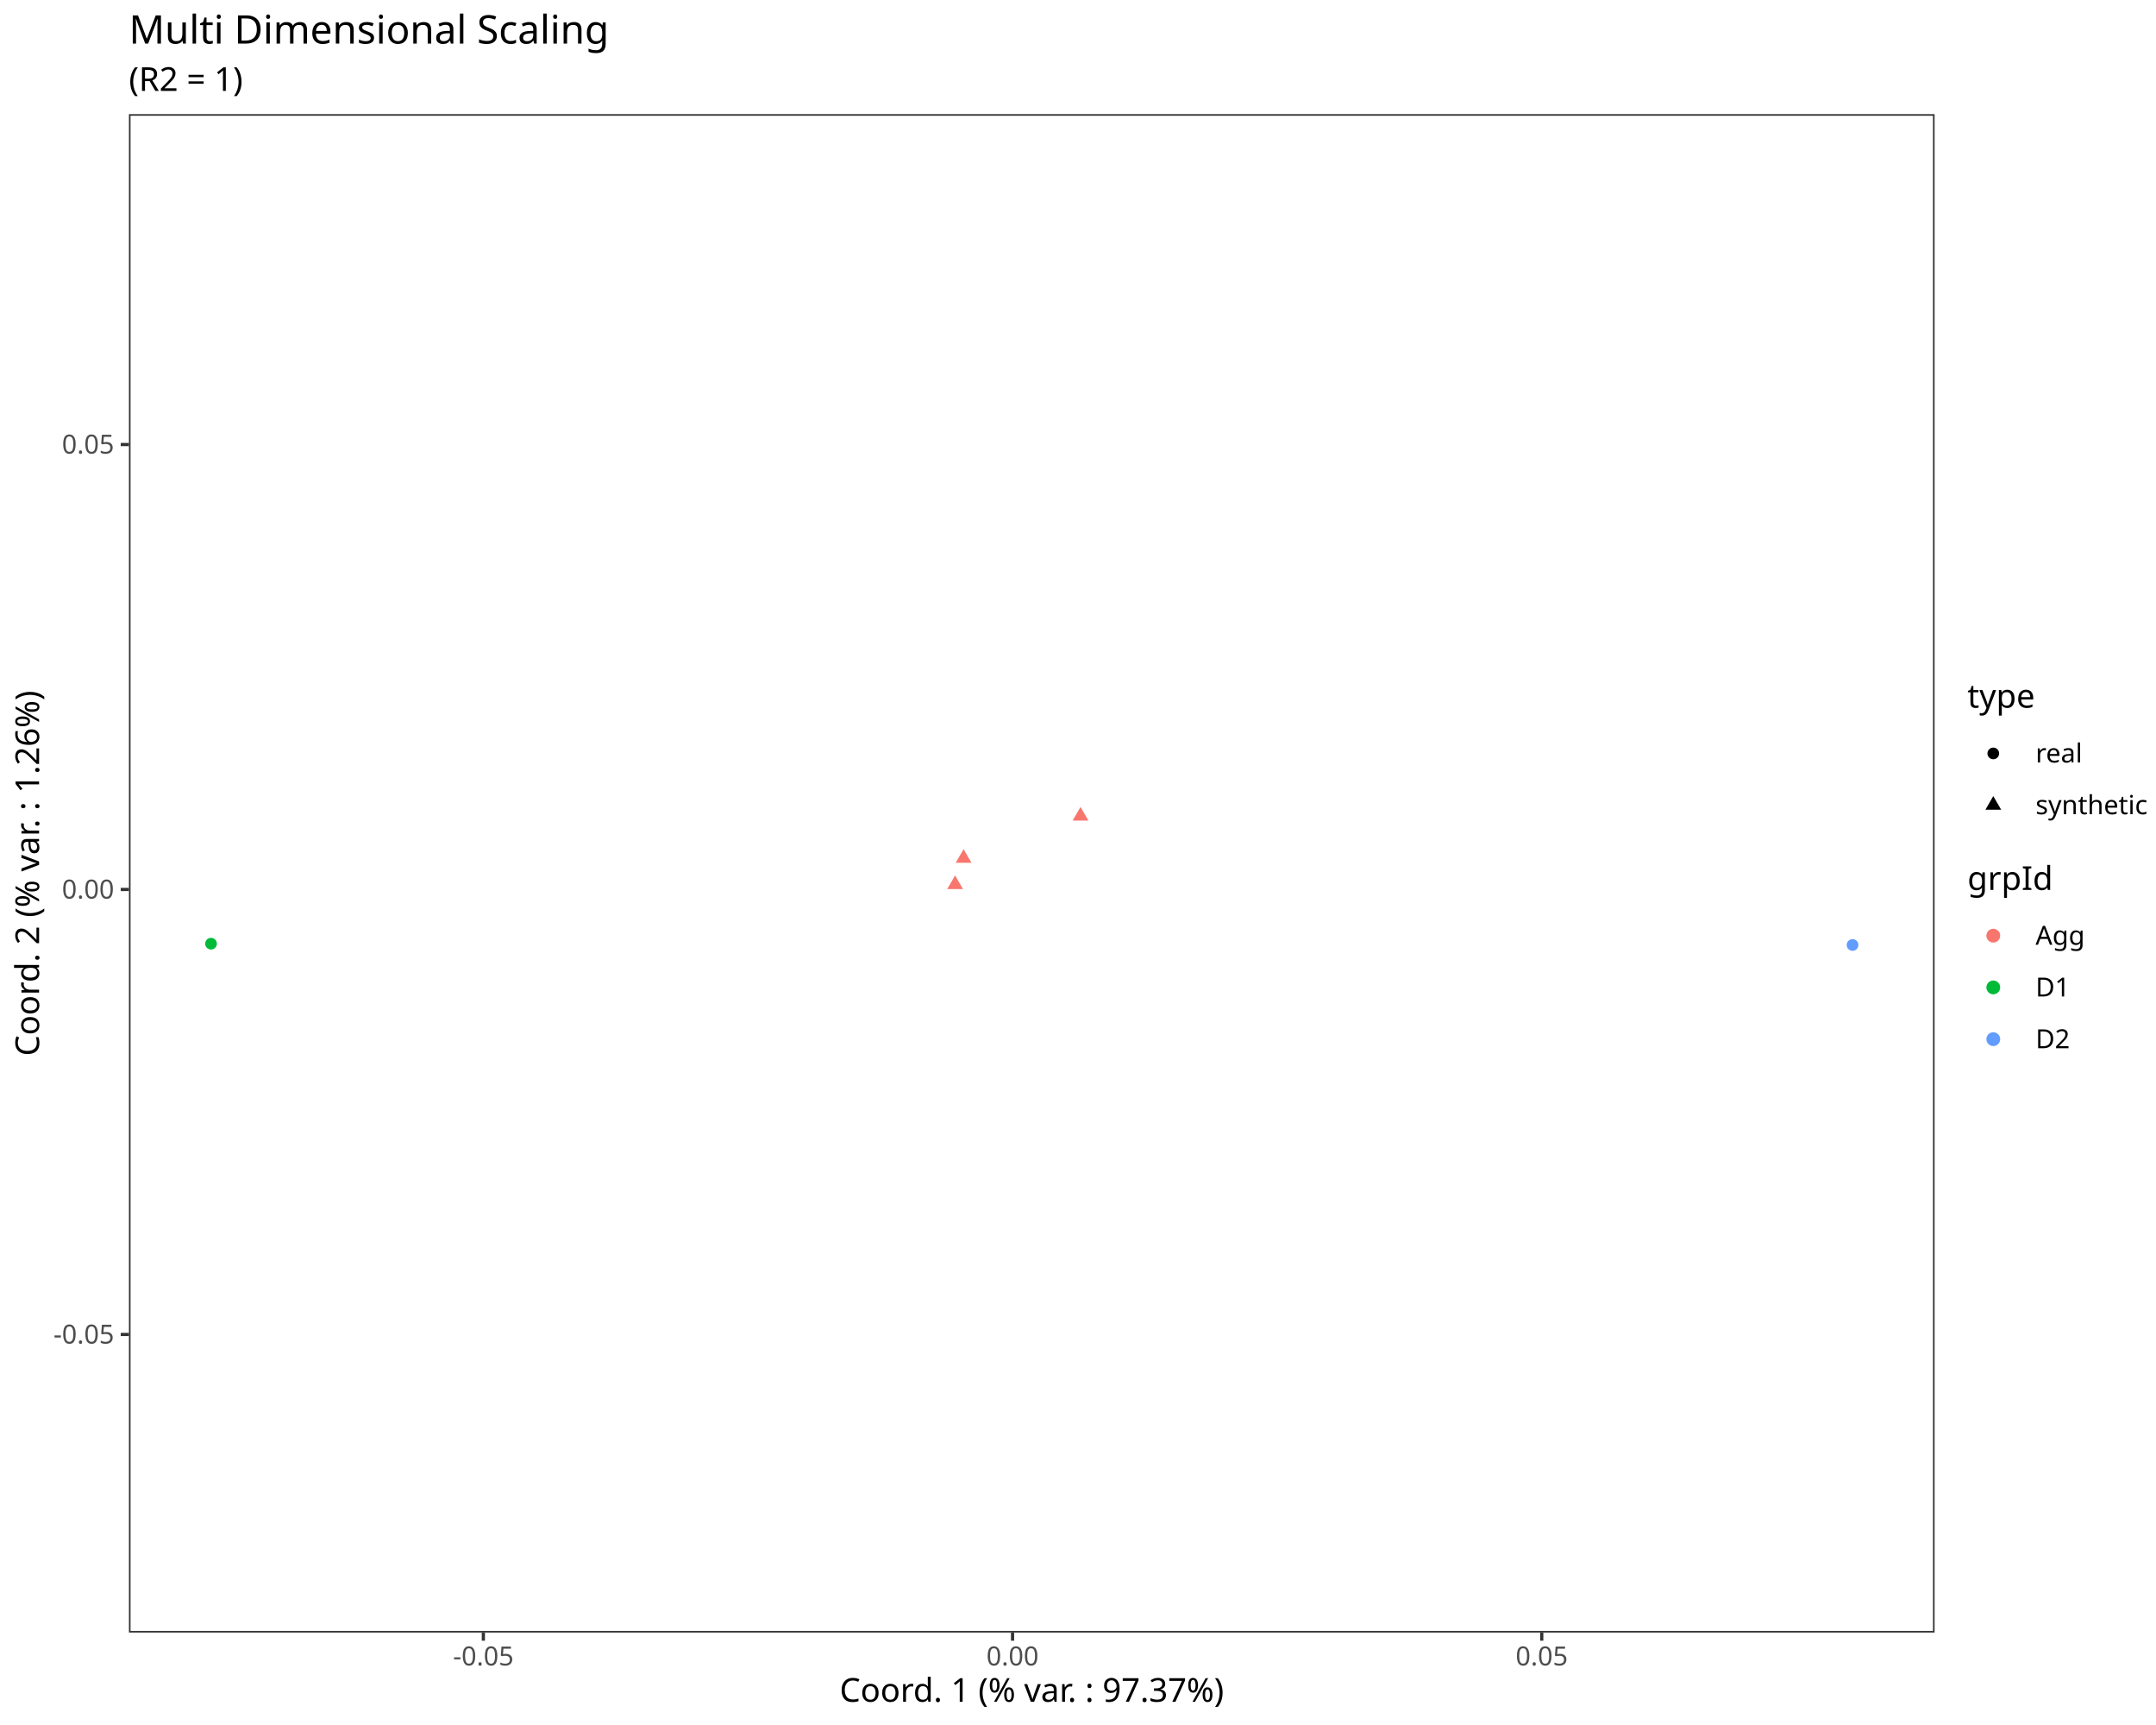
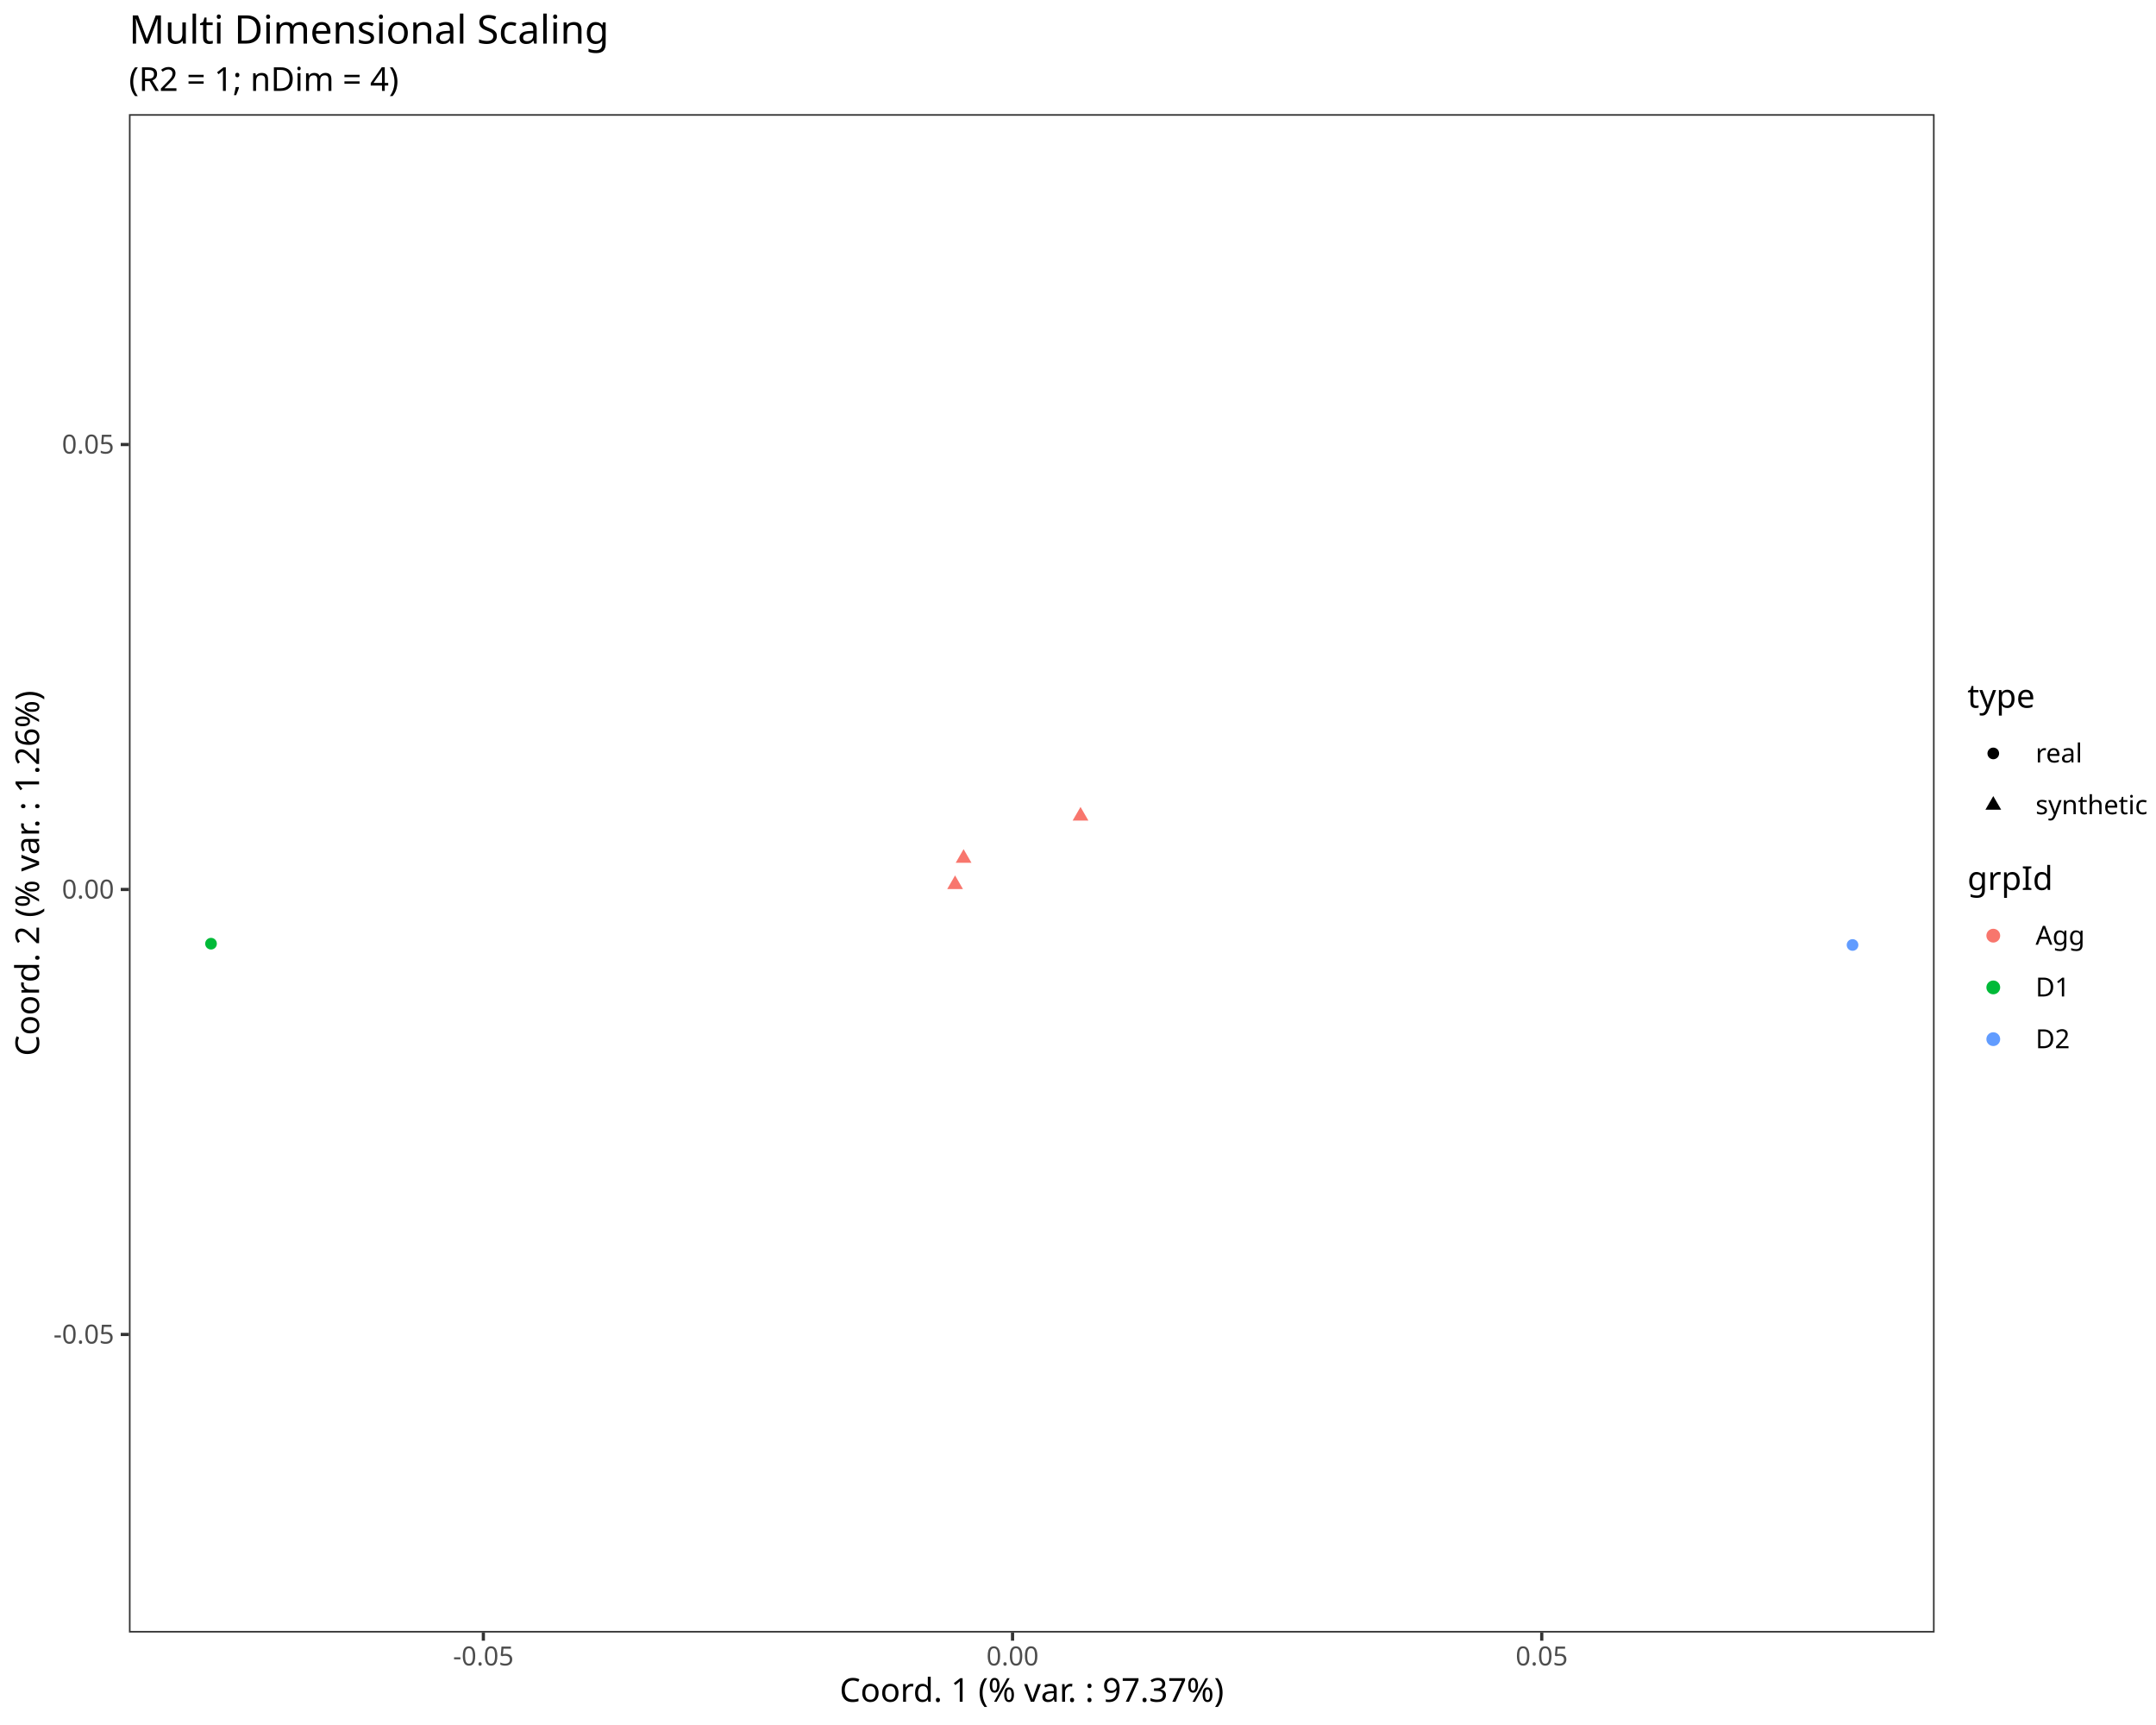
<svg xmlns="http://www.w3.org/2000/svg" class="svglite" data-engine-version="2.0" width="720.00pt" height="576.00pt" viewBox="0 0 720.00 576.00">
  <defs>
    <style type="text/css">
    .svglite line, .svglite polyline, .svglite polygon, .svglite path, .svglite rect, .svglite circle {
      fill: none;
      stroke: #000000;
      stroke-linecap: round;
      stroke-linejoin: round;
      stroke-miterlimit: 10.00;
    }
  </style>
  </defs>
  <rect width="100%" height="100%" style="stroke: none; fill: #FFFFFF;" />
  <defs>
    <clipPath id="cpMC4wMHw3MjAuMDB8MC4wMHw1NzYuMDA=">
      <rect x="0.00" y="0.00" width="720.00" height="576.00" />
    </clipPath>
  </defs>
  <g clip-path="url(#cpMC4wMHw3MjAuMDB8MC4wMHw1NzYuMDA=)">
    <rect x="0.00" y="0.00" width="720.00" height="576.00" style="stroke-width: 1.07; stroke: #FFFFFF; fill: #FFFFFF;" />
  </g>
  <defs>
    <clipPath id="cpNDMuMDZ8NjQ2LjA3fDM4LjEyfDU0NS4xMQ==">
      <rect x="43.06" y="38.12" width="603.00" height="507.00" />
    </clipPath>
  </defs>
  <g clip-path="url(#cpNDMuMDZ8NjQ2LjA3fDM4LjEyfDU0NS4xMQ==)">
    <rect x="43.06" y="38.12" width="603.00" height="507.00" style="stroke-width: 1.07; stroke: none; fill: #FFFFFF;" />
    <circle cx="70.47" cy="315.11" r="1.95" style="stroke-width: 0.71; stroke: none; fill: #00BA38;" />
    <circle cx="618.66" cy="315.54" r="1.95" style="stroke-width: 0.71; stroke: none; fill: #619CFF;" />
    <polygon points="318.95,292.31 321.58,296.87 316.32,296.87 " style="stroke-width: 0.71; stroke: none; fill: #F8766D;" />
    <polygon points="321.79,283.54 324.43,288.10 319.16,288.10 " style="stroke-width: 0.71; stroke: none; fill: #F8766D;" />
    <polygon points="360.84,269.44 363.47,274.00 358.21,274.00 " style="stroke-width: 0.71; stroke: none; fill: #F8766D;" />
    <rect x="43.06" y="38.12" width="603.00" height="507.00" style="stroke-width: 1.07; stroke: #333333;" />
  </g>
  <g clip-path="url(#cpMC4wMHw3MjAuMDB8MC4wMHw1NzYuMDA=)">
    <text x="38.13" y="448.63" text-anchor="end" style="font-size: 8.80px; fill: #4D4D4D; font-family: sans;" textLength="20.06px" lengthAdjust="spacingAndGlyphs">-0.05</text>
    <text x="38.13" y="300.04" text-anchor="end" style="font-size: 8.80px; fill: #4D4D4D; font-family: sans;" textLength="17.13px" lengthAdjust="spacingAndGlyphs">0.00</text>
    <text x="38.13" y="151.45" text-anchor="end" style="font-size: 8.80px; fill: #4D4D4D; font-family: sans;" textLength="17.13px" lengthAdjust="spacingAndGlyphs">0.05</text>
    <polyline points="40.32,445.60 43.06,445.60 " style="stroke-width: 1.07; stroke: #333333; stroke-linecap: butt;" />
    <polyline points="40.32,297.01 43.06,297.01 " style="stroke-width: 1.07; stroke: #333333; stroke-linecap: butt;" />
    <polyline points="40.32,148.43 43.06,148.43 " style="stroke-width: 1.07; stroke: #333333; stroke-linecap: butt;" />
    <polyline points="161.42,547.85 161.42,545.11 " style="stroke-width: 1.07; stroke: #333333; stroke-linecap: butt;" />
    <polyline points="338.14,547.85 338.14,545.11 " style="stroke-width: 1.07; stroke: #333333; stroke-linecap: butt;" />
    <polyline points="514.87,547.85 514.87,545.11 " style="stroke-width: 1.07; stroke: #333333; stroke-linecap: butt;" />
    <text x="161.42" y="556.10" text-anchor="middle" style="font-size: 8.80px; fill: #4D4D4D; font-family: sans;" textLength="20.06px" lengthAdjust="spacingAndGlyphs">-0.05</text>
    <text x="338.14" y="556.10" text-anchor="middle" style="font-size: 8.80px; fill: #4D4D4D; font-family: sans;" textLength="17.13px" lengthAdjust="spacingAndGlyphs">0.00</text>
    <text x="514.87" y="556.10" text-anchor="middle" style="font-size: 8.80px; fill: #4D4D4D; font-family: sans;" textLength="17.13px" lengthAdjust="spacingAndGlyphs">0.05</text>
    <text x="344.56" y="568.24" text-anchor="middle" style="font-size: 11.00px; font-family: sans;" textLength="130.23px" lengthAdjust="spacingAndGlyphs">Coord. 1 (% var. : 97.37%)</text>
    <text transform="translate(13.05,291.61) rotate(-90)" text-anchor="middle" style="font-size: 11.00px; font-family: sans;" textLength="124.11px" lengthAdjust="spacingAndGlyphs">Coord. 2 (% var. : 1.26%)</text>
    <rect x="657.02" y="227.60" width="57.50" height="49.89" style="stroke-width: 1.07; stroke: none; fill: #FFFFFF;" />
    <text x="657.02" y="236.31" style="font-size: 11.00px; font-family: sans;" textLength="20.80px" lengthAdjust="spacingAndGlyphs">type</text>
    <rect x="657.02" y="242.94" width="17.28" height="17.28" style="stroke-width: 1.07; stroke: none; fill: #FFFFFF;" />
    <circle cx="665.66" cy="251.58" r="1.95" style="stroke-width: 0.71; stroke: none; fill: #000000;" />
    <rect x="657.02" y="260.22" width="17.28" height="17.28" style="stroke-width: 1.07; stroke: none; fill: #FFFFFF;" />
    <polygon points="665.66,265.82 668.30,270.38 663.03,270.38 " style="stroke-width: 0.71; stroke: none; fill: #000000;" />
    <text x="679.78" y="254.60" style="font-size: 8.80px; font-family: sans;" textLength="14.67px" lengthAdjust="spacingAndGlyphs">real</text>
    <text x="679.78" y="271.88" style="font-size: 8.80px; font-family: sans;" textLength="34.74px" lengthAdjust="spacingAndGlyphs">synthetic</text>
    <rect x="657.02" y="288.45" width="38.42" height="67.17" style="stroke-width: 1.07; stroke: none; fill: #FFFFFF;" />
    <text x="657.02" y="297.17" style="font-size: 11.00px; font-family: sans;" textLength="25.07px" lengthAdjust="spacingAndGlyphs">grpId</text>
    <rect x="657.02" y="303.79" width="17.28" height="17.28" style="stroke-width: 1.07; stroke: none; fill: #FFFFFF;" />
    <circle cx="665.66" cy="312.43" r="1.95" style="stroke-width: 0.71; stroke: #F8766D; fill: #F8766D;" />
    <rect x="657.02" y="321.07" width="17.28" height="17.28" style="stroke-width: 1.07; stroke: none; fill: #FFFFFF;" />
    <circle cx="665.66" cy="329.71" r="1.95" style="stroke-width: 0.71; stroke: #00BA38; fill: #00BA38;" />
    <rect x="657.02" y="338.35" width="17.28" height="17.28" style="stroke-width: 1.07; stroke: none; fill: #FFFFFF;" />
    <circle cx="665.66" cy="346.99" r="1.95" style="stroke-width: 0.71; stroke: #619CFF; fill: #619CFF;" />
    <text x="679.78" y="315.46" style="font-size: 8.80px; font-family: sans;" textLength="15.66px" lengthAdjust="spacingAndGlyphs">Agg</text>
    <text x="679.78" y="332.74" style="font-size: 8.80px; font-family: sans;" textLength="11.25px" lengthAdjust="spacingAndGlyphs">D1</text>
    <text x="679.78" y="350.02" style="font-size: 8.80px; font-family: sans;" textLength="11.25px" lengthAdjust="spacingAndGlyphs">D2</text>
-     <text x="43.06" y="30.35" style="font-size: 11.00px; font-family: sans;" textLength="40.05px" lengthAdjust="spacingAndGlyphs">(R2 = 1)</text>
+     <text x="43.06" y="30.35" style="font-size: 11.00px; font-family: sans;" textLength="90.49px" lengthAdjust="spacingAndGlyphs">(R2 = 1; nDim = 4)</text>
    <text x="43.06" y="14.56" style="font-size: 13.20px; font-family: sans;" textLength="151.15px" lengthAdjust="spacingAndGlyphs">Multi Dimensional Scaling</text>
  </g>
</svg>
